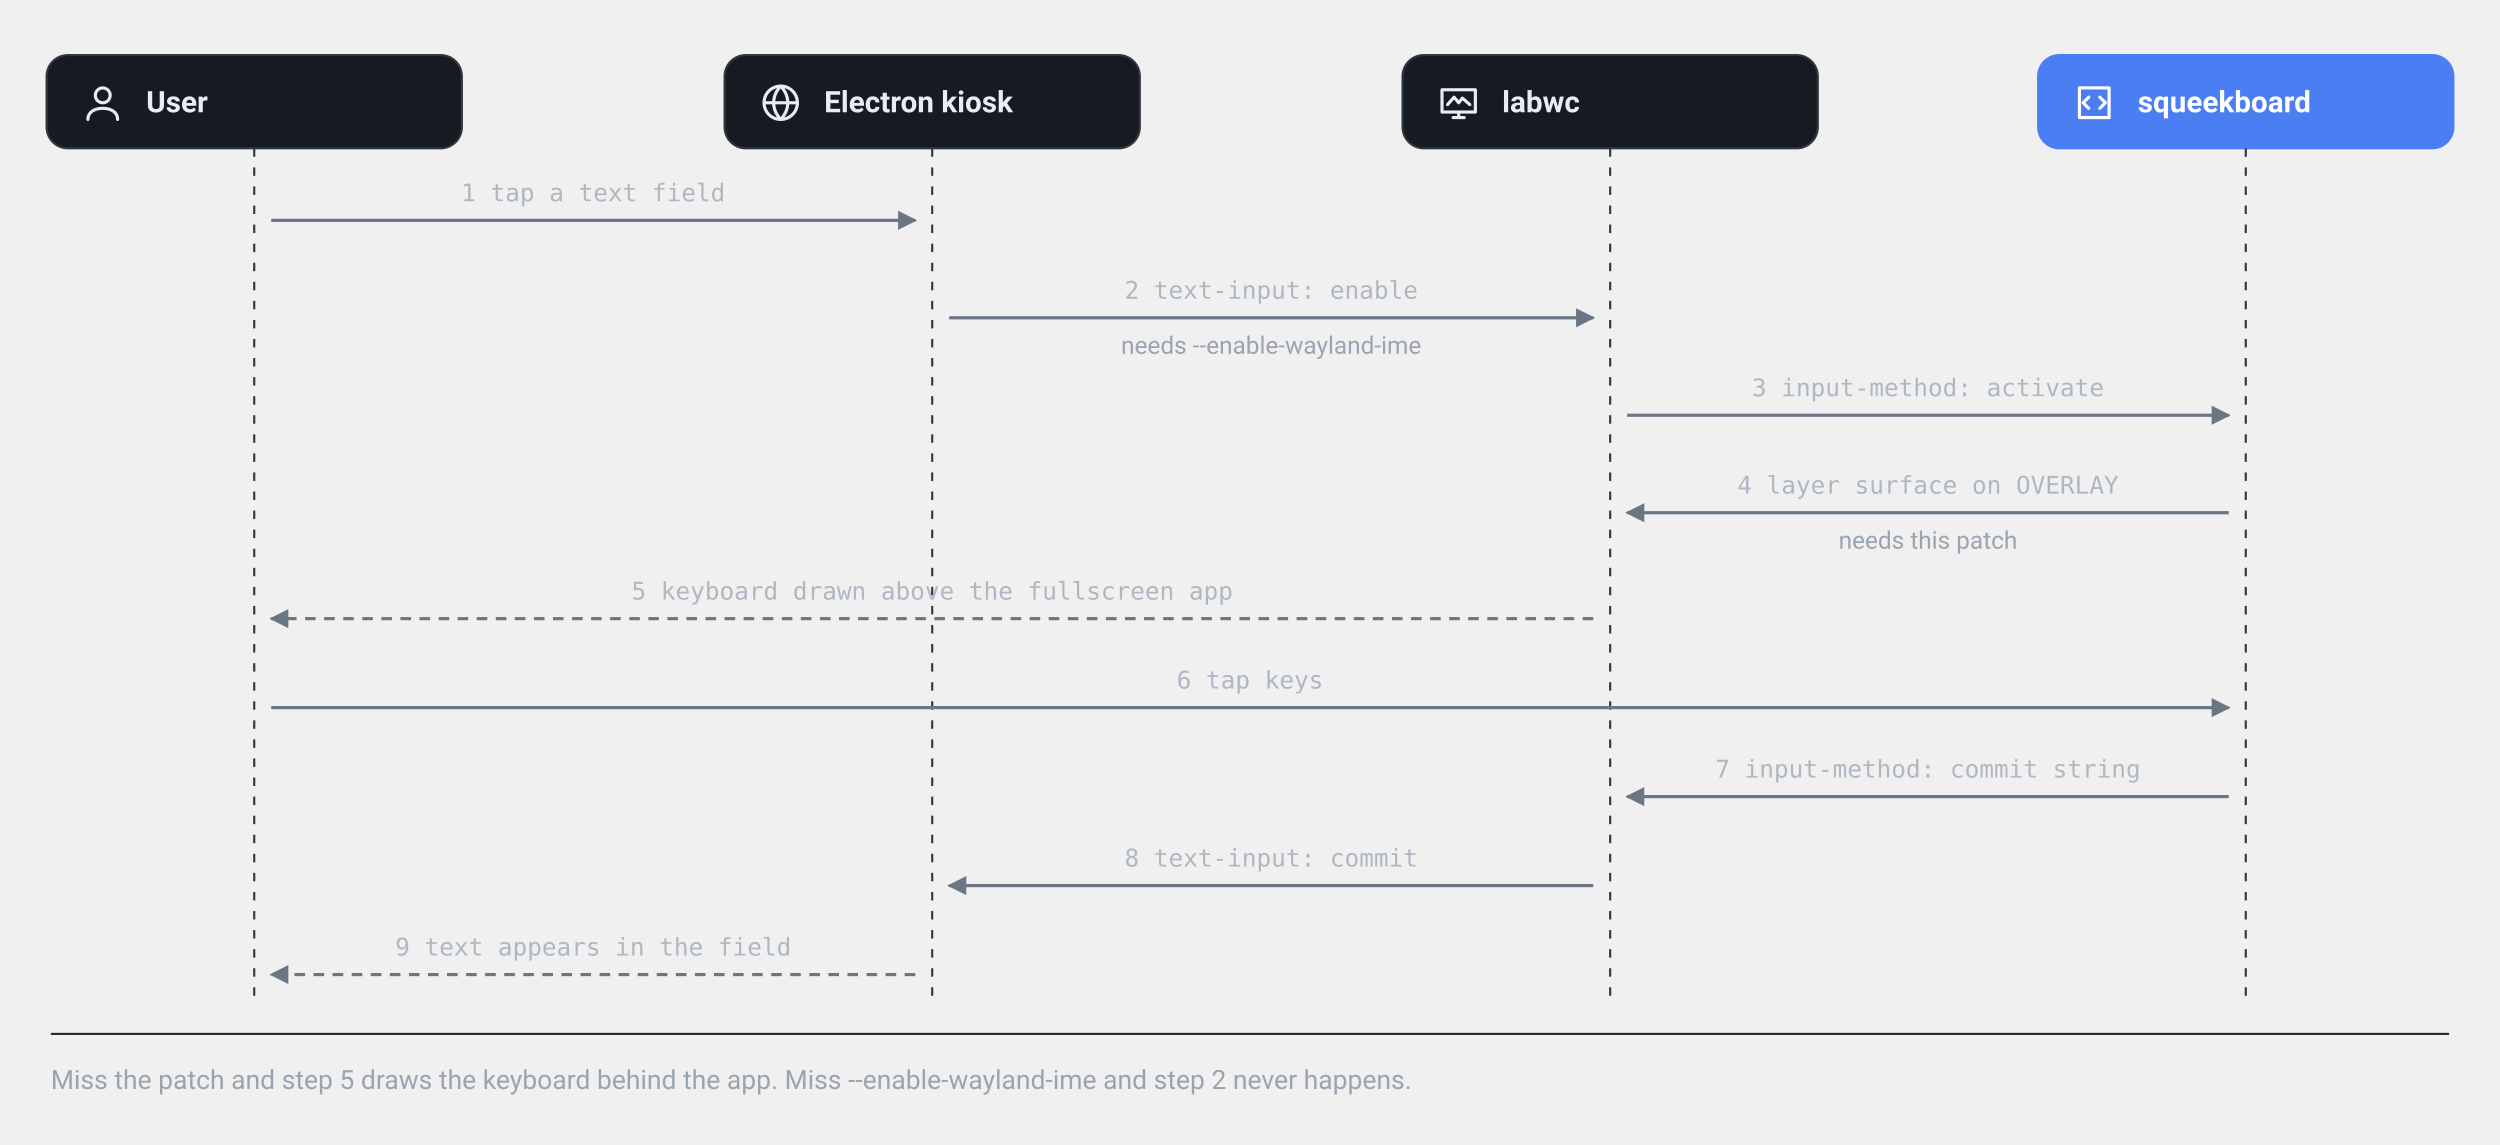
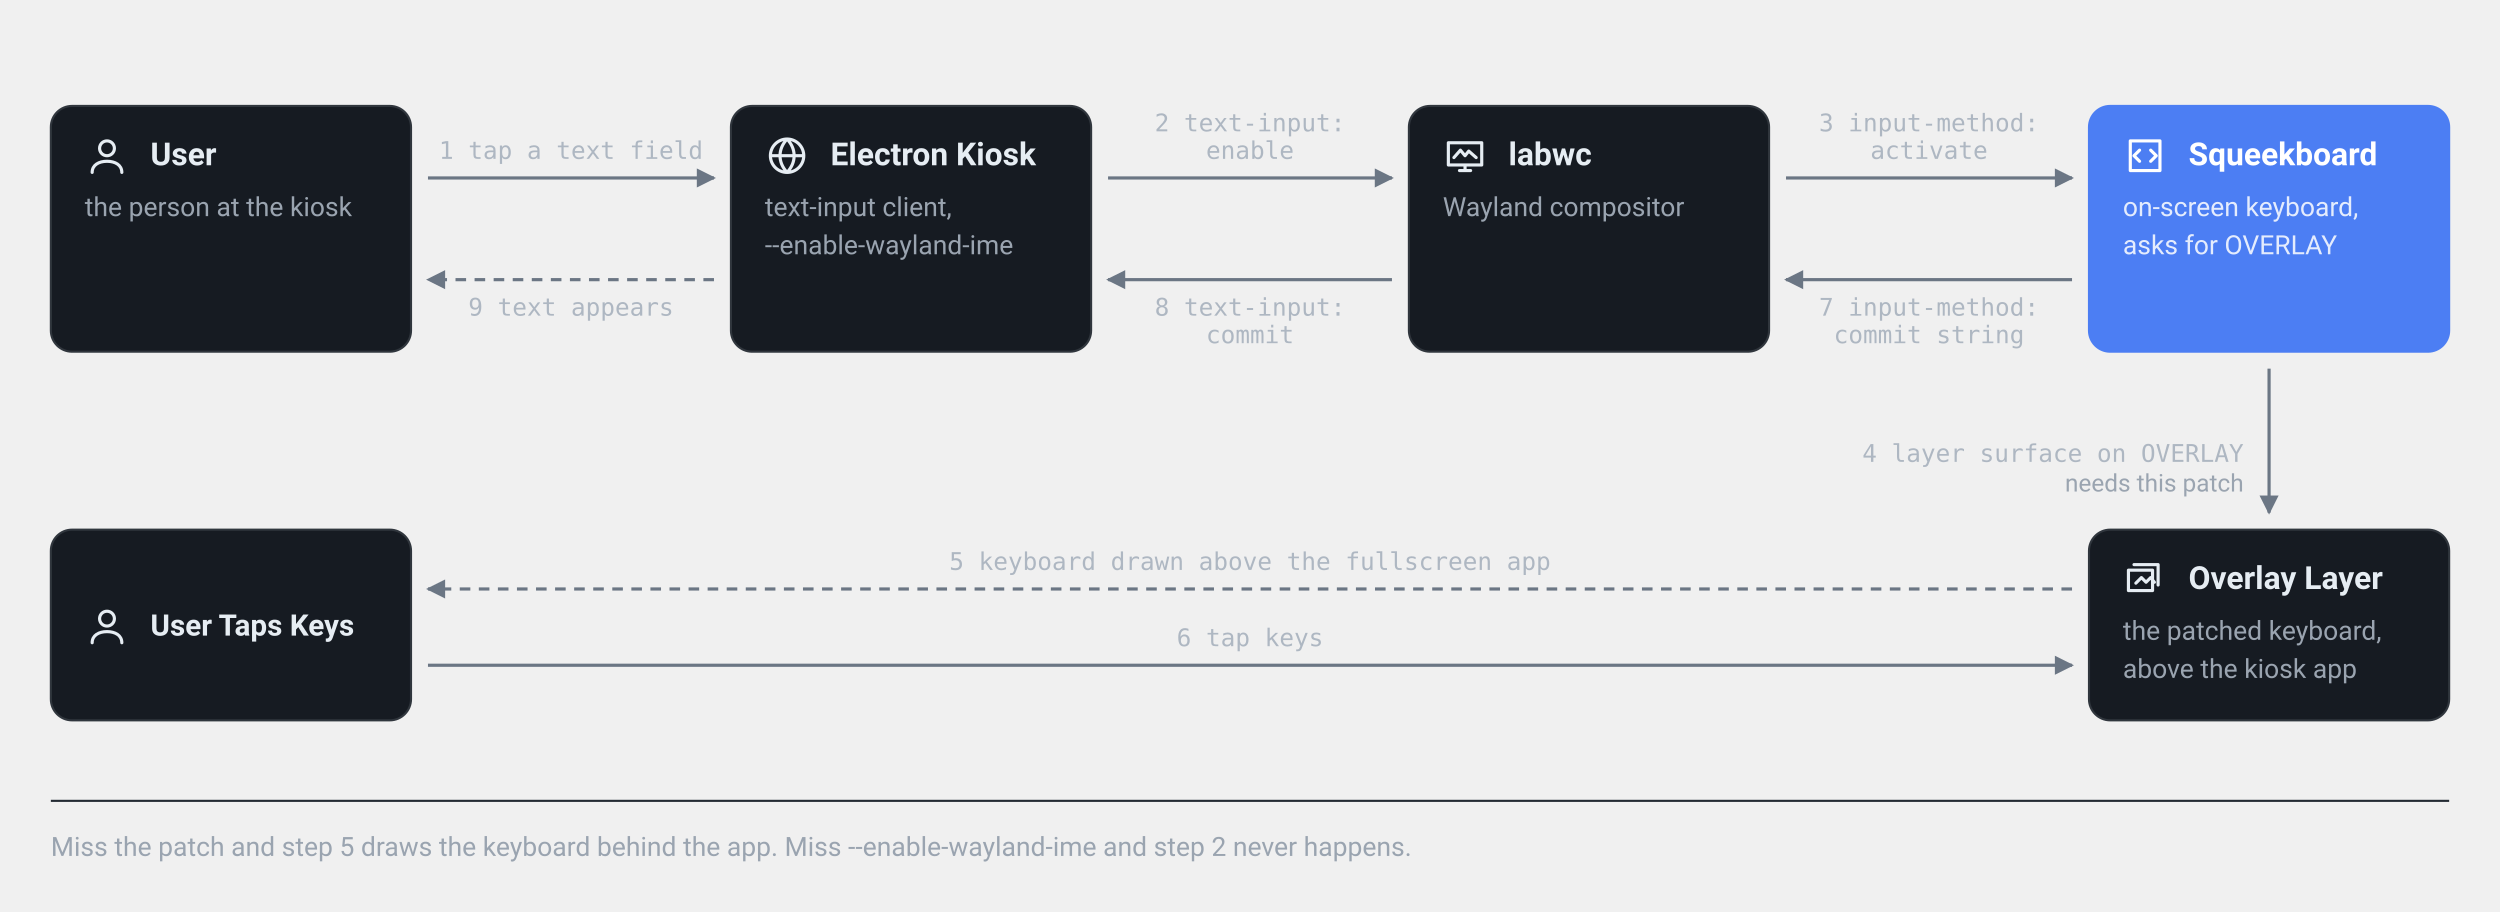
- <svg xmlns="http://www.w3.org/2000/svg" viewBox="0 0 1180 540" width="1180" height="540" role="img" aria-label="A tap in the Electron kiosk enables text-input on labwc, which activates squeekboard; the patched squeekboard draws on the OVERLAY layer above the fullscreen app, and its key taps come back to the app as committed text.">
+ <svg xmlns="http://www.w3.org/2000/svg" viewBox="0 0 1180 430" width="1180" height="430" role="img" aria-label="A tap in the Electron kiosk enables text-input on labwc, which activates Squeekboard; the patched Squeekboard draws on the OVERLAY layer above the fullscreen app, and its key taps come back to the app as committed text.">
  <defs>
    <marker id="a" viewBox="0 0 10 10" refX="9" refY="5" markerWidth="6" markerHeight="6" orient="auto-start-reverse">
      <path d="M0 0 10 5 0 10z" fill="#6b7684" />
    </marker>
    <marker id="b" viewBox="0 0 10 10" refX="1" refY="5" markerWidth="6" markerHeight="6" orient="auto">
      <path d="M10 0 0 5 10 10z" fill="#6b7684" />
    </marker>
  </defs>
-   <rect x="22.0" y="26" width="196" height="44" rx="10" fill="#161b22" stroke="#30363d" stroke-width="1" />
-   <g transform="translate(38.0,38.0) scale(0.875)" fill="none" stroke="#e6edf3" stroke-width="1.7" stroke-linecap="round" stroke-linejoin="round">
+   <rect x="24" y="50" width="170" height="116" rx="10" fill="#161b22" stroke="#30363d" stroke-width="1" />
+   <g transform="translate(40.0,63.0) scale(0.875)" fill="none" stroke="#e6edf3" stroke-width="1.7" stroke-linecap="round" stroke-linejoin="round">
    <path d="M12 12a4 4 0 1 0 0-8 4 4 0 0 0 0 8z M4 21c0-4 3.6-6 8-6s8 2 8 6" />
  </g>
-   <text x="69.0" y="53.0" font-family="system-ui,-apple-system,'Segoe UI',Roboto,Helvetica,Arial,sans-serif" font-size="14" fill="#e6edf3" text-anchor="start" font-weight="600">User</text>
-   <line x1="120" y1="70" x2="120" y2="470" stroke="#30363d" stroke-width="1" stroke-dasharray="4 5" />
-   <rect x="342.0" y="26" width="196" height="44" rx="10" fill="#161b22" stroke="#30363d" stroke-width="1" />
-   <g transform="translate(358.0,38.0) scale(0.875)" fill="none" stroke="#e6edf3" stroke-width="1.7" stroke-linecap="round" stroke-linejoin="round">
+   <text x="71.0" y="78.0" font-family="system-ui,-apple-system,'Segoe UI',Roboto,Helvetica,Arial,sans-serif" font-size="15" fill="#e6edf3" text-anchor="start" font-weight="600">User</text>
+   <text x="40.0" y="102.0" font-family="system-ui,-apple-system,'Segoe UI',Roboto,Helvetica,Arial,sans-serif" font-size="12.5" fill="#9aa4b0" text-anchor="start">the person at the kiosk</text>
+   <rect x="345" y="50" width="170" height="116" rx="10" fill="#161b22" stroke="#30363d" stroke-width="1" />
+   <g transform="translate(361.0,63.0) scale(0.875)" fill="none" stroke="#e6edf3" stroke-width="1.7" stroke-linecap="round" stroke-linejoin="round">
    <path d="M12 3a9 9 0 1 0 0 18 9 9 0 0 0 0-18z M3 12h18 M12 3c2.5 2.7 3.8 5.7 3.8 9s-1.3 6.3-3.8 9 M12 3c-2.5 2.7-3.8 5.7-3.8 9s1.3 6.3 3.8 9" />
  </g>
-   <text x="389.0" y="53.0" font-family="system-ui,-apple-system,'Segoe UI',Roboto,Helvetica,Arial,sans-serif" font-size="14" fill="#e6edf3" text-anchor="start" font-weight="600">Electron kiosk</text>
-   <line x1="440" y1="70" x2="440" y2="470" stroke="#30363d" stroke-width="1" stroke-dasharray="4 5" />
-   <rect x="662.0" y="26" width="196" height="44" rx="10" fill="#161b22" stroke="#30363d" stroke-width="1" />
-   <g transform="translate(678.0,38.0) scale(0.875)" fill="none" stroke="#e6edf3" stroke-width="1.7" stroke-linecap="round" stroke-linejoin="round">
+   <text x="392.0" y="78.0" font-family="system-ui,-apple-system,'Segoe UI',Roboto,Helvetica,Arial,sans-serif" font-size="15" fill="#e6edf3" text-anchor="start" font-weight="600">Electron Kiosk</text>
+   <text x="361.0" y="102.0" font-family="system-ui,-apple-system,'Segoe UI',Roboto,Helvetica,Arial,sans-serif" font-size="12.5" fill="#9aa4b0" text-anchor="start">text-input client,</text>
+   <text x="361.0" y="120.0" font-family="system-ui,-apple-system,'Segoe UI',Roboto,Helvetica,Arial,sans-serif" font-size="12.5" fill="#9aa4b0" text-anchor="start">--enable-wayland-ime</text>
+   <rect x="665" y="50" width="170" height="116" rx="10" fill="#161b22" stroke="#30363d" stroke-width="1" />
+   <g transform="translate(681.0,63.0) scale(0.875)" fill="none" stroke="#e6edf3" stroke-width="1.7" stroke-linecap="round" stroke-linejoin="round">
    <path d="M3 5h18v12H3z M9 20h6 M12 17v3 M6 13l3.5-4 2.5 3 2-2.5L18 13" />
  </g>
-   <text x="709.0" y="53.0" font-family="system-ui,-apple-system,'Segoe UI',Roboto,Helvetica,Arial,sans-serif" font-size="14" fill="#e6edf3" text-anchor="start" font-weight="600">labwc</text>
-   <line x1="760" y1="70" x2="760" y2="470" stroke="#30363d" stroke-width="1" stroke-dasharray="4 5" />
-   <rect x="962.0" y="26" width="196" height="44" rx="10" fill="#4c7ef3" stroke="#4c7ef3" stroke-width="1" />
-   <g transform="translate(978.0,38.0) scale(0.875)" fill="none" stroke="#ffffff" stroke-width="1.7" stroke-linecap="round" stroke-linejoin="round">
+   <text x="712.0" y="78.0" font-family="system-ui,-apple-system,'Segoe UI',Roboto,Helvetica,Arial,sans-serif" font-size="15" fill="#e6edf3" text-anchor="start" font-weight="600">labwc</text>
+   <text x="681.0" y="102.0" font-family="system-ui,-apple-system,'Segoe UI',Roboto,Helvetica,Arial,sans-serif" font-size="12.5" fill="#9aa4b0" text-anchor="start">Wayland compositor</text>
+   <rect x="986" y="50" width="170" height="116" rx="10" fill="#4c7ef3" stroke="#4c7ef3" stroke-width="1" />
+   <g transform="translate(1002.0,63.0) scale(0.875)" fill="none" stroke="#ffffff" stroke-width="1.7" stroke-linecap="round" stroke-linejoin="round">
    <path d="M4 4h16v16H4z M9 9l-3 3 3 3 M15 9l3 3-3 3" />
  </g>
-   <text x="1009.0" y="53.0" font-family="system-ui,-apple-system,'Segoe UI',Roboto,Helvetica,Arial,sans-serif" font-size="14" fill="#ffffff" text-anchor="start" font-weight="600">squeekboard</text>
-   <line x1="1060" y1="70" x2="1060" y2="470" stroke="#30363d" stroke-width="1" stroke-dasharray="4 5" />
-   <polyline points="128,104 432,104" fill="none" stroke="#6b7684" stroke-width="1.5" marker-end="url(#a)" />
-   <text x="280.0" y="95.0" font-family="ui-monospace,SFMono-Regular,'SF Mono',Menlo,Consolas,monospace" font-size="11.5" fill="#aeb7c2" text-anchor="middle">1  tap a text field</text>
-   <polyline points="448,150 752,150" fill="none" stroke="#6b7684" stroke-width="1.5" marker-end="url(#a)" />
-   <text x="600.0" y="141.0" font-family="ui-monospace,SFMono-Regular,'SF Mono',Menlo,Consolas,monospace" font-size="11.5" fill="#aeb7c2" text-anchor="middle">2  text-input: enable</text>
-   <text x="600.0" y="167.0" font-family="system-ui,-apple-system,'Segoe UI',Roboto,Helvetica,Arial,sans-serif" font-size="11.5" fill="#9aa4b0" text-anchor="middle">needs --enable-wayland-ime</text>
-   <polyline points="768,196 1052,196" fill="none" stroke="#6b7684" stroke-width="1.5" marker-end="url(#a)" />
-   <text x="910.0" y="187.0" font-family="ui-monospace,SFMono-Regular,'SF Mono',Menlo,Consolas,monospace" font-size="11.5" fill="#aeb7c2" text-anchor="middle">3  input-method: activate</text>
-   <polyline points="1052,242 768,242" fill="none" stroke="#6b7684" stroke-width="1.5" marker-end="url(#a)" />
-   <text x="910.0" y="233.0" font-family="ui-monospace,SFMono-Regular,'SF Mono',Menlo,Consolas,monospace" font-size="11.5" fill="#aeb7c2" text-anchor="middle">4  layer surface on OVERLAY</text>
-   <text x="910.0" y="259.0" font-family="system-ui,-apple-system,'Segoe UI',Roboto,Helvetica,Arial,sans-serif" font-size="11.5" fill="#9aa4b0" text-anchor="middle">needs this patch</text>
-   <polyline points="752,292 128,292" fill="none" stroke="#6b7684" stroke-width="1.5" stroke-dasharray="5 4" marker-end="url(#a)" />
-   <text x="440.0" y="283.0" font-family="ui-monospace,SFMono-Regular,'SF Mono',Menlo,Consolas,monospace" font-size="11.5" fill="#aeb7c2" text-anchor="middle">5  keyboard drawn above the fullscreen app</text>
-   <polyline points="128,334 1052,334" fill="none" stroke="#6b7684" stroke-width="1.5" marker-end="url(#a)" />
-   <text x="590.0" y="325.0" font-family="ui-monospace,SFMono-Regular,'SF Mono',Menlo,Consolas,monospace" font-size="11.5" fill="#aeb7c2" text-anchor="middle">6  tap keys</text>
-   <polyline points="1052,376 768,376" fill="none" stroke="#6b7684" stroke-width="1.5" marker-end="url(#a)" />
-   <text x="910.0" y="367.0" font-family="ui-monospace,SFMono-Regular,'SF Mono',Menlo,Consolas,monospace" font-size="11.5" fill="#aeb7c2" text-anchor="middle">7  input-method: commit string</text>
-   <polyline points="752,418 448,418" fill="none" stroke="#6b7684" stroke-width="1.5" marker-end="url(#a)" />
-   <text x="600.0" y="409.0" font-family="ui-monospace,SFMono-Regular,'SF Mono',Menlo,Consolas,monospace" font-size="11.5" fill="#aeb7c2" text-anchor="middle">8  text-input: commit</text>
-   <polyline points="432,460 128,460" fill="none" stroke="#6b7684" stroke-width="1.5" stroke-dasharray="5 4" marker-end="url(#a)" />
-   <text x="280.0" y="451.0" font-family="ui-monospace,SFMono-Regular,'SF Mono',Menlo,Consolas,monospace" font-size="11.5" fill="#aeb7c2" text-anchor="middle">9  text appears in the field</text>
-   <line x1="24" y1="488" x2="1156" y2="488" stroke="#232a33" stroke-width="1" />
-   <text x="24.0" y="514.0" font-family="system-ui,-apple-system,'Segoe UI',Roboto,Helvetica,Arial,sans-serif" font-size="12.5" fill="#9aa4b0" text-anchor="start">Miss the patch and step 5 draws the keyboard behind the app. Miss --enable-wayland-ime and step 2 never happens.</text>
+   <text x="1033.0" y="78.0" font-family="system-ui,-apple-system,'Segoe UI',Roboto,Helvetica,Arial,sans-serif" font-size="15" fill="#ffffff" text-anchor="start" font-weight="600">Squeekboard</text>
+   <text x="1002.0" y="102.0" font-family="system-ui,-apple-system,'Segoe UI',Roboto,Helvetica,Arial,sans-serif" font-size="12.5" fill="#ffffff" text-anchor="start" opacity="0.85">on-screen keyboard,</text>
+   <text x="1002.0" y="120.0" font-family="system-ui,-apple-system,'Segoe UI',Roboto,Helvetica,Arial,sans-serif" font-size="12.5" fill="#ffffff" text-anchor="start" opacity="0.85">asks for OVERLAY</text>
+   <polyline points="202,84 337,84" fill="none" stroke="#6b7684" stroke-width="1.5" marker-end="url(#a)" />
+   <text x="269.5" y="75.0" font-family="ui-monospace,SFMono-Regular,'SF Mono',Menlo,Consolas,monospace" font-size="11.5" fill="#aeb7c2" text-anchor="middle">1 tap a text field</text>
+   <polyline points="337,132 202,132" fill="none" stroke="#6b7684" stroke-width="1.5" stroke-dasharray="5 4" marker-end="url(#a)" />
+   <text x="269.5" y="149.0" font-family="ui-monospace,SFMono-Regular,'SF Mono',Menlo,Consolas,monospace" font-size="11.5" fill="#aeb7c2" text-anchor="middle">9 text appears</text>
+   <polyline points="523,84 657,84" fill="none" stroke="#6b7684" stroke-width="1.5" marker-end="url(#a)" />
+   <text x="590.0" y="62.0" font-family="ui-monospace,SFMono-Regular,'SF Mono',Menlo,Consolas,monospace" font-size="11.5" fill="#aeb7c2" text-anchor="middle">2 text-input:</text>
+   <text x="590.0" y="75.0" font-family="ui-monospace,SFMono-Regular,'SF Mono',Menlo,Consolas,monospace" font-size="11.5" fill="#aeb7c2" text-anchor="middle">enable</text>
+   <polyline points="657,132 523,132" fill="none" stroke="#6b7684" stroke-width="1.5" marker-end="url(#a)" />
+   <text x="590.0" y="149.0" font-family="ui-monospace,SFMono-Regular,'SF Mono',Menlo,Consolas,monospace" font-size="11.5" fill="#aeb7c2" text-anchor="middle">8 text-input:</text>
+   <text x="590.0" y="162.0" font-family="ui-monospace,SFMono-Regular,'SF Mono',Menlo,Consolas,monospace" font-size="11.5" fill="#aeb7c2" text-anchor="middle">commit</text>
+   <polyline points="843,84 978,84" fill="none" stroke="#6b7684" stroke-width="1.5" marker-end="url(#a)" />
+   <text x="910.5" y="62.0" font-family="ui-monospace,SFMono-Regular,'SF Mono',Menlo,Consolas,monospace" font-size="11.5" fill="#aeb7c2" text-anchor="middle">3 input-method:</text>
+   <text x="910.5" y="75.0" font-family="ui-monospace,SFMono-Regular,'SF Mono',Menlo,Consolas,monospace" font-size="11.5" fill="#aeb7c2" text-anchor="middle">activate</text>
+   <polyline points="978,132 843,132" fill="none" stroke="#6b7684" stroke-width="1.5" marker-end="url(#a)" />
+   <text x="910.5" y="149.0" font-family="ui-monospace,SFMono-Regular,'SF Mono',Menlo,Consolas,monospace" font-size="11.5" fill="#aeb7c2" text-anchor="middle">7 input-method:</text>
+   <text x="910.5" y="162.0" font-family="ui-monospace,SFMono-Regular,'SF Mono',Menlo,Consolas,monospace" font-size="11.5" fill="#aeb7c2" text-anchor="middle">commit string</text>
+   <rect x="24" y="250" width="170" height="90" rx="10" fill="#161b22" stroke="#30363d" stroke-width="1" />
+   <g transform="translate(40.0,285.0) scale(0.875)" fill="none" stroke="#e6edf3" stroke-width="1.7" stroke-linecap="round" stroke-linejoin="round">
+     <path d="M12 12a4 4 0 1 0 0-8 4 4 0 0 0 0 8z M4 21c0-4 3.6-6 8-6s8 2 8 6" />
+   </g>
+   <text x="71.0" y="300.0" font-family="system-ui,-apple-system,'Segoe UI',Roboto,Helvetica,Arial,sans-serif" font-size="14" fill="#e6edf3" text-anchor="start" font-weight="600">User Taps Keys</text>
+   <rect x="986" y="250" width="170" height="90" rx="10" fill="#161b22" stroke="#30363d" stroke-width="1" />
+   <g transform="translate(1002.0,263.0) scale(0.875)" fill="none" stroke="#e6edf3" stroke-width="1.7" stroke-linecap="round" stroke-linejoin="round">
+     <path d="M3 7h13v11H3z M6 4h13v11 M7 14l3-3 2.5 2.5L15 11l2 2.5" />
+   </g>
+   <text x="1033.0" y="278.0" font-family="system-ui,-apple-system,'Segoe UI',Roboto,Helvetica,Arial,sans-serif" font-size="15" fill="#e6edf3" text-anchor="start" font-weight="600">Overlay Layer</text>
+   <text x="1002.0" y="302.0" font-family="system-ui,-apple-system,'Segoe UI',Roboto,Helvetica,Arial,sans-serif" font-size="12.5" fill="#9aa4b0" text-anchor="start">the patched keyboard,</text>
+   <text x="1002.0" y="320.0" font-family="system-ui,-apple-system,'Segoe UI',Roboto,Helvetica,Arial,sans-serif" font-size="12.5" fill="#9aa4b0" text-anchor="start">above the kiosk app</text>
+   <polyline points="1071.0,174 1071.0,242" fill="none" stroke="#6b7684" stroke-width="1.5" marker-end="url(#a)" />
+   <text x="1059.0" y="218.0" font-family="ui-monospace,SFMono-Regular,'SF Mono',Menlo,Consolas,monospace" font-size="11.5" fill="#aeb7c2" text-anchor="end">4 layer surface on OVERLAY</text>
+   <text x="1059.0" y="232.0" font-family="system-ui,-apple-system,'Segoe UI',Roboto,Helvetica,Arial,sans-serif" font-size="11.5" fill="#9aa4b0" text-anchor="end">needs this patch</text>
+   <polyline points="978,278 202,278" fill="none" stroke="#6b7684" stroke-width="1.5" stroke-dasharray="5 4" marker-end="url(#a)" />
+   <text x="590.0" y="269.0" font-family="ui-monospace,SFMono-Regular,'SF Mono',Menlo,Consolas,monospace" font-size="11.5" fill="#aeb7c2" text-anchor="middle">5 keyboard drawn above the fullscreen app</text>
+   <polyline points="202,314 978,314" fill="none" stroke="#6b7684" stroke-width="1.5" marker-end="url(#a)" />
+   <text x="590.0" y="305.0" font-family="ui-monospace,SFMono-Regular,'SF Mono',Menlo,Consolas,monospace" font-size="11.5" fill="#aeb7c2" text-anchor="middle">6 tap keys</text>
+   <line x1="24" y1="378" x2="1156" y2="378" stroke="#232a33" stroke-width="1" />
+   <text x="24.0" y="404.0" font-family="system-ui,-apple-system,'Segoe UI',Roboto,Helvetica,Arial,sans-serif" font-size="12.5" fill="#9aa4b0" text-anchor="start">Miss the patch and step 5 draws the keyboard behind the app. Miss --enable-wayland-ime and step 2 never happens.</text>
</svg>
